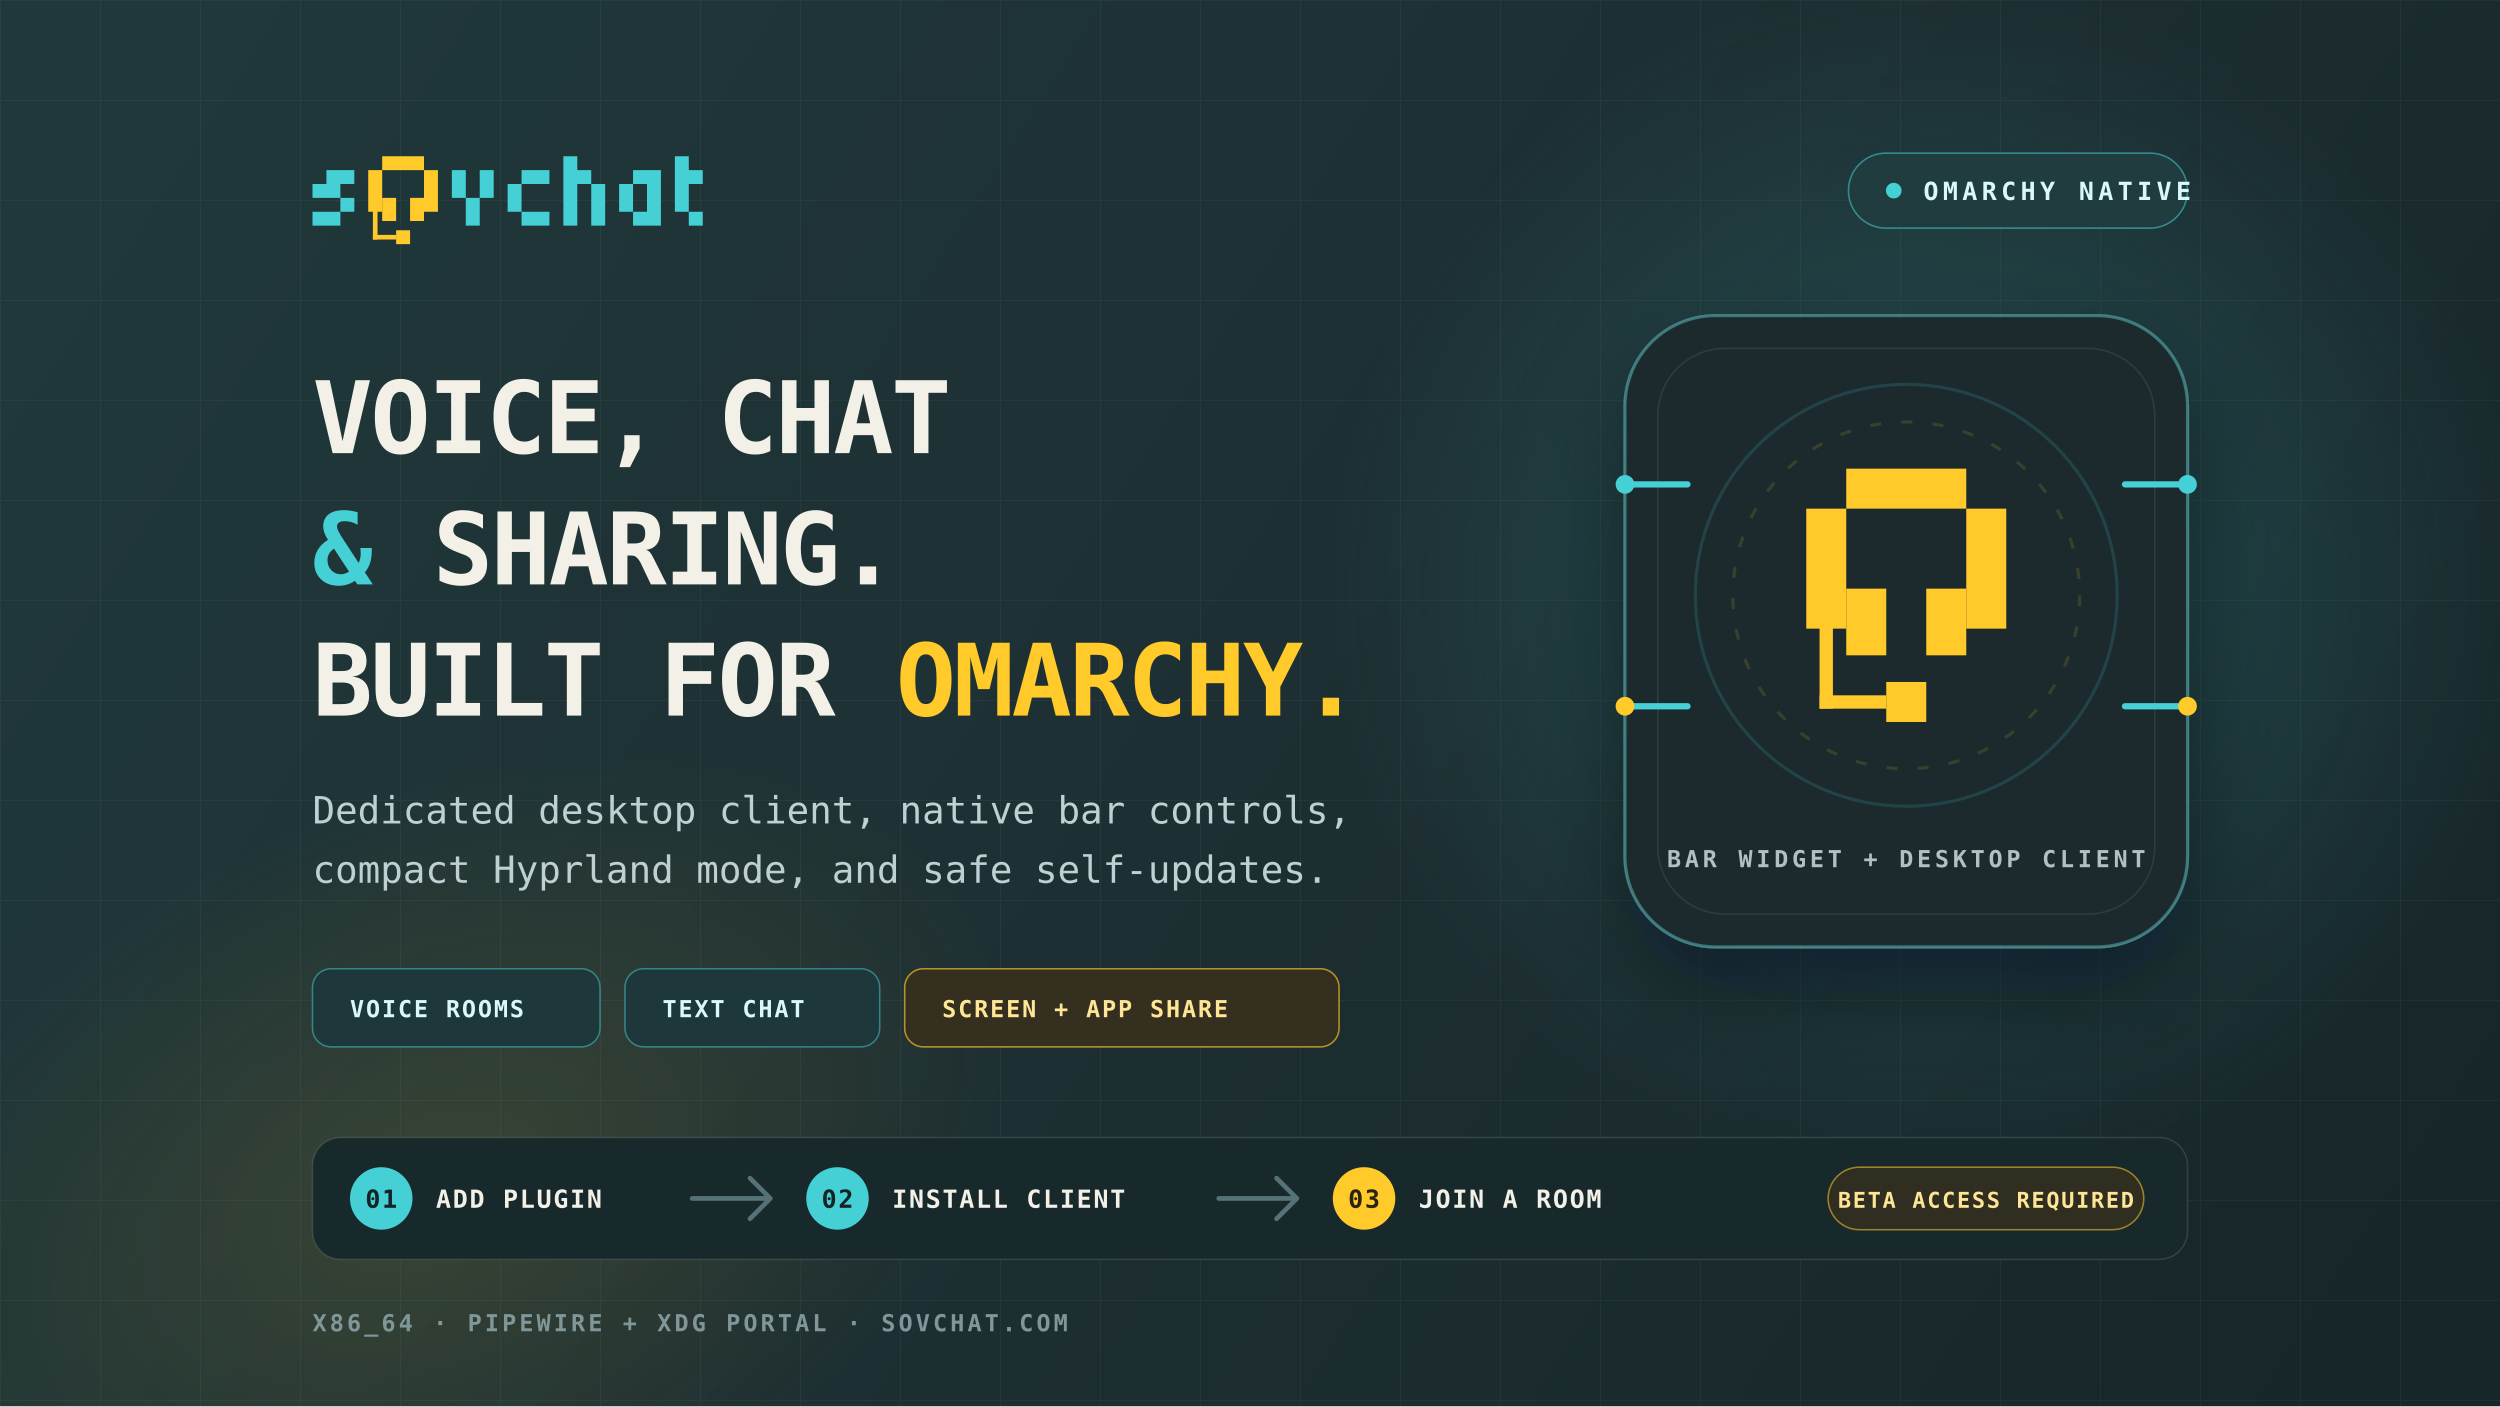
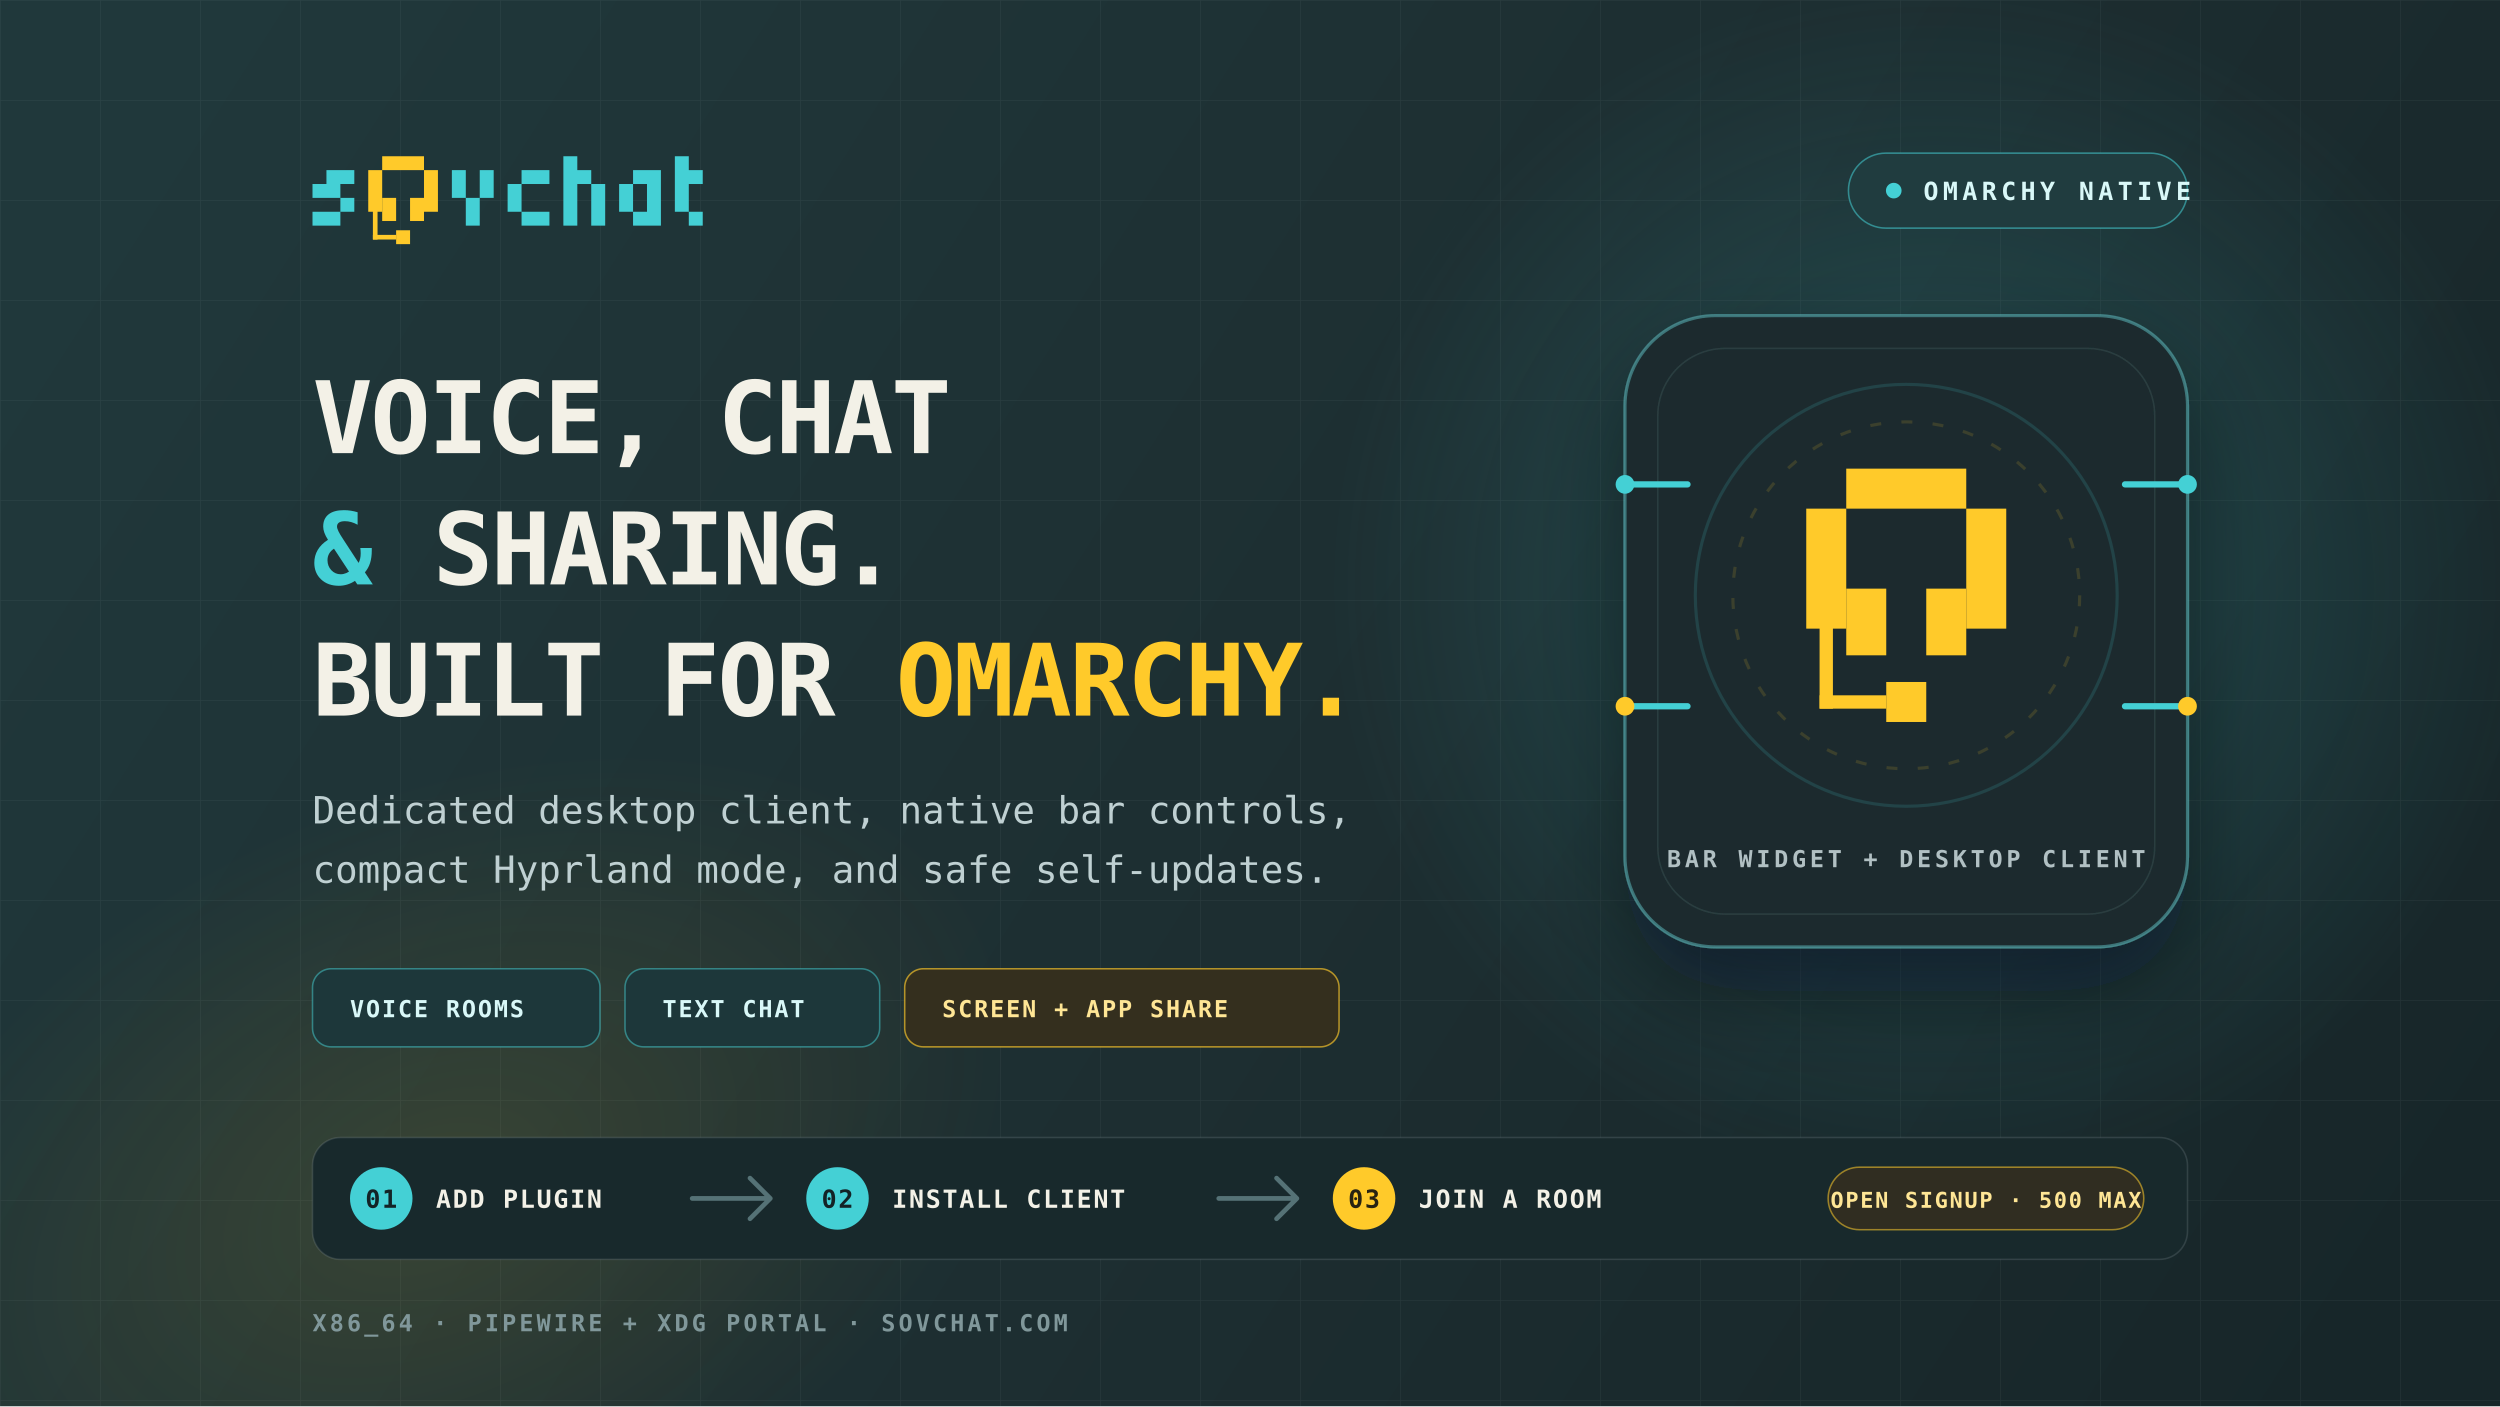
<svg xmlns="http://www.w3.org/2000/svg" width="1600" height="900" viewBox="0 0 1600 900" fill="none" role="img" aria-labelledby="preview-title preview-desc">
  <defs>
    <linearGradient id="background" x1="120" y1="20" x2="1500" y2="900" gradientUnits="userSpaceOnUse">
      <stop stop-color="#20383B" />
      <stop offset="0.54" stop-color="#1D2E31" />
      <stop offset="1" stop-color="#172629" />
    </linearGradient>
    <radialGradient id="cyan-glow" cx="0" cy="0" r="1" gradientTransform="translate(1240 375) rotate(90) scale(390)" gradientUnits="userSpaceOnUse">
      <stop stop-color="#44D0D5" stop-opacity="0.22" />
      <stop offset="1" stop-color="#44D0D5" stop-opacity="0" />
    </radialGradient>
    <radialGradient id="yellow-glow" cx="0" cy="0" r="1" gradientTransform="translate(280 760) rotate(-25) scale(390 250)" gradientUnits="userSpaceOnUse">
      <stop stop-color="#FFCA2A" stop-opacity="0.12" />
      <stop offset="1" stop-color="#FFCA2A" stop-opacity="0" />
    </radialGradient>
    <pattern id="grid" width="64" height="64" patternUnits="userSpaceOnUse">
      <path d="M64 0H0V64" stroke="#B1C0C3" stroke-width="1" opacity="0.075" />
    </pattern>
    <filter id="panel-shadow" x="-20%" y="-20%" width="140%" height="150%" color-interpolation-filters="sRGB">
      <feDropShadow dx="0" dy="28" stdDeviation="28" flood-color="#071214" flood-opacity="0.42" />
    </filter>
  </defs>
  <rect width="1600" height="900" fill="url(#background)" />
  <rect width="1600" height="900" fill="url(#grid)" aria-hidden="true" />
  <rect width="1600" height="900" fill="url(#cyan-glow)" aria-hidden="true" />
  <rect width="1600" height="900" fill="url(#yellow-glow)" aria-hidden="true" />
  <g transform="translate(200 100) scale(2.25)" aria-label="SovChat">
    <path d="M3.964 7.895V3.947H11.893V7.895H7.929V11.842H0V7.895H3.964ZM11.893 15.79H7.929V11.842H11.893V15.79ZM7.929 15.79V19.737H0V15.79H7.929Z" fill="#44D0D5" />
    <path d="M43.607 11.842H39.643V3.947H43.607V11.842ZM47.571 11.842V3.947H51.536V11.842H47.571ZM47.571 19.737H43.607V11.842H47.571V19.737Z" fill="#44D0D5" />
    <path d="M59.464 7.895V3.947H67.393V7.895H59.464ZM59.464 15.79H55.5V7.895H59.464V15.79ZM59.464 19.737V15.79H67.393V19.737H59.464Z" fill="#44D0D5" />
    <path d="M75.321 19.737H71.357V0H75.321V3.947H79.286V7.895H75.321V19.737ZM83.25 19.737H79.286V7.895H83.25V19.737Z" fill="#44D0D5" />
    <path d="M91.179 19.737V15.79H87.214V7.895H91.179V15.79H95.143V7.895H91.179V3.947H99.107V19.737H91.179Z" fill="#44D0D5" />
    <path d="M107.036 15.79H103.071V0H107.036V3.947H111V7.895H107.036V15.79ZM107.036 19.737V15.79H111V19.737H107.036Z" fill="#44D0D5" />
    <path d="M15.857 3.947H19.821V15.79H15.857V3.947Z" fill="#FFCA2A" />
    <path d="M31.714 3.947H35.679V15.79H31.714V3.947Z" fill="#FFCA2A" />
    <path d="M19.821 0H31.714V3.947H19.821V0Z" fill="#FFCA2A" />
    <path d="M27.75 11.842H31.714V18.421H27.75V11.842Z" fill="#FFCA2A" />
    <path d="M19.821 11.842H23.786V18.421H19.821V11.842Z" fill="#FFCA2A" />
    <path d="M23.786 21.053H27.75V25H23.786V21.053Z" fill="#FFCA2A" />
    <path d="M17.179 22.368H23.786V23.684H17.179V22.368Z" fill="#FFCA2A" />
    <path d="M17.179 14.474H18.5V23.684H17.179V14.474Z" fill="#FFCA2A" />
  </g>
  <g font-family="Cascadia Mono, CaskaydiaMono Nerd Font, JetBrains Mono, DejaVu Sans Mono, monospace">
    <rect x="1183" y="98" width="217" height="48" rx="24" fill="#203C3F" stroke="#44D0D5" stroke-opacity="0.55" />
    <circle cx="1212" cy="122" r="5" fill="#44D0D5" />
    <text x="1231" y="128" fill="#D9F8F8" font-size="16" font-weight="700" letter-spacing="2.8">OMARCHY NATIVE</text>
    <text x="200" y="290" fill="#F3F1E7" font-size="64" font-weight="700" letter-spacing="-1.5">VOICE, CHAT</text>
    <text x="200" y="374" fill="#F3F1E7" font-size="64" font-weight="700" letter-spacing="-1.5">
      <tspan fill="#44D0D5">&amp;</tspan>
      <tspan> SHARING.</tspan>
    </text>
    <text x="200" y="458" fill="#F3F1E7" font-size="64" font-weight="700" letter-spacing="-1.5">
      <tspan>BUILT FOR </tspan>
      <tspan fill="#FFCA2A">OMARCHY.</tspan>
    </text>
    <text x="200" y="527" fill="#BFD0D2" font-size="24" font-weight="500">
      <tspan x="200" dy="0">Dedicated desktop client, native bar controls,</tspan>
      <tspan x="200" dy="38">compact Hyprland mode, and safe self-updates.</tspan>
    </text>
    <g font-size="15" font-weight="700" letter-spacing="1.2">
      <rect x="200" y="620" width="184" height="50" rx="12" fill="#1D373A" stroke="#44D0D5" stroke-opacity="0.5" />
      <text x="224" y="651" fill="#D9F8F8">VOICE ROOMS</text>
      <rect x="400" y="620" width="163" height="50" rx="12" fill="#1D373A" stroke="#44D0D5" stroke-opacity="0.5" />
      <text x="424" y="651" fill="#D9F8F8">TEXT CHAT</text>
      <rect x="579" y="620" width="278" height="50" rx="12" fill="#342F1E" stroke="#FFCA2A" stroke-opacity="0.65" />
      <text x="603" y="651" fill="#FFE695">SCREEN + APP SHARE</text>
    </g>
    <g filter="url(#panel-shadow)">
      <rect x="1040" y="202" width="360" height="404" rx="58" fill="#1A2B2E" stroke="#71DCE1" stroke-opacity="0.42" stroke-width="2" />
      <rect x="1061" y="223" width="318" height="362" rx="43" stroke="#B1C0C3" stroke-opacity="0.12" />
    </g>
    <g aria-hidden="true">
      <circle cx="1220" cy="381" r="135" stroke="#44D0D5" stroke-opacity="0.15" stroke-width="2" />
      <circle cx="1220" cy="381" r="111" stroke="#FFCA2A" stroke-opacity="0.14" stroke-width="2" stroke-dasharray="7 13" />
      <path d="M1080 310H1045M1395 310H1360M1080 452H1045M1395 452H1360" stroke="#44D0D5" stroke-width="4" stroke-linecap="round" />
      <circle cx="1040" cy="310" r="6" fill="#44D0D5" />
      <circle cx="1400" cy="310" r="6" fill="#44D0D5" />
      <circle cx="1040" cy="452" r="6" fill="#FFCA2A" />
      <circle cx="1400" cy="452" r="6" fill="#FFCA2A" />
    </g>
    <g transform="translate(1108 269) scale(7)" aria-label="SovChat headset symbol">
      <path d="M6.857 8.076H10.514V19.047H6.857V8.076Z" fill="#FFCA2A" />
      <path d="M21.486 8.076H25.143V19.047H21.486V8.076Z" fill="#FFCA2A" />
      <path d="M10.514 4.419H21.486V8.076H10.514V4.419Z" fill="#FFCA2A" />
      <path d="M17.829 15.39H21.486V21.486H17.829V15.39Z" fill="#FFCA2A" />
      <path d="M10.514 15.39H14.171V21.486H10.514V15.39Z" fill="#FFCA2A" />
      <path d="M14.171 23.924H17.829V27.581H14.171V23.924Z" fill="#FFCA2A" />
      <path d="M8.076 25.143H14.171V26.362H8.076V25.143Z" fill="#FFCA2A" />
      <path d="M8.076 17.828H9.295V26.362H8.076V17.828Z" fill="#FFCA2A" />
    </g>
    <text x="1220" y="555" fill="#B1C0C3" font-size="15" font-weight="700" text-anchor="middle" letter-spacing="2.4">BAR WIDGET + DESKTOP CLIENT</text>
    <rect x="200" y="728" width="1200" height="78" rx="18" fill="#18292C" stroke="#B1C0C3" stroke-opacity="0.17" />
    <g font-size="16" font-weight="700" letter-spacing="1.1">
      <circle cx="244" cy="767" r="20" fill="#44D0D5" />
      <text x="244" y="773" fill="#132326" text-anchor="middle">01</text>
      <text x="279" y="773" fill="#F3F1E7">ADD PLUGIN</text>
      <path d="M443 767H493M480 754L493 767L480 780" stroke="#557276" stroke-width="3" stroke-linecap="round" stroke-linejoin="round" />
      <circle cx="536" cy="767" r="20" fill="#44D0D5" />
      <text x="536" y="773" fill="#132326" text-anchor="middle">02</text>
      <text x="571" y="773" fill="#F3F1E7">INSTALL CLIENT</text>
      <path d="M780 767H830M817 754L830 767L817 780" stroke="#557276" stroke-width="3" stroke-linecap="round" stroke-linejoin="round" />
      <circle cx="873" cy="767" r="20" fill="#FFCA2A" />
      <text x="873" y="773" fill="#282312" text-anchor="middle">03</text>
      <text x="908" y="773" fill="#F3F1E7">JOIN A ROOM</text>
      <rect x="1170" y="747" width="202" height="40" rx="20" fill="#302D21" stroke="#FFCA2A" stroke-opacity="0.55" />
-       <text x="1271" y="773" fill="#FFE695" font-size="14" text-anchor="middle">BETA ACCESS REQUIRED</text>
+       <text x="1271" y="773" fill="#FFE695" font-size="14" text-anchor="middle">OPEN SIGNUP · 500 MAX</text>
    </g>
    <text x="200" y="852" fill="#80979A" font-size="15" font-weight="700" letter-spacing="2">X86_64 · PIPEWIRE + XDG PORTAL · SOVCHAT.COM</text>
  </g>
</svg>
